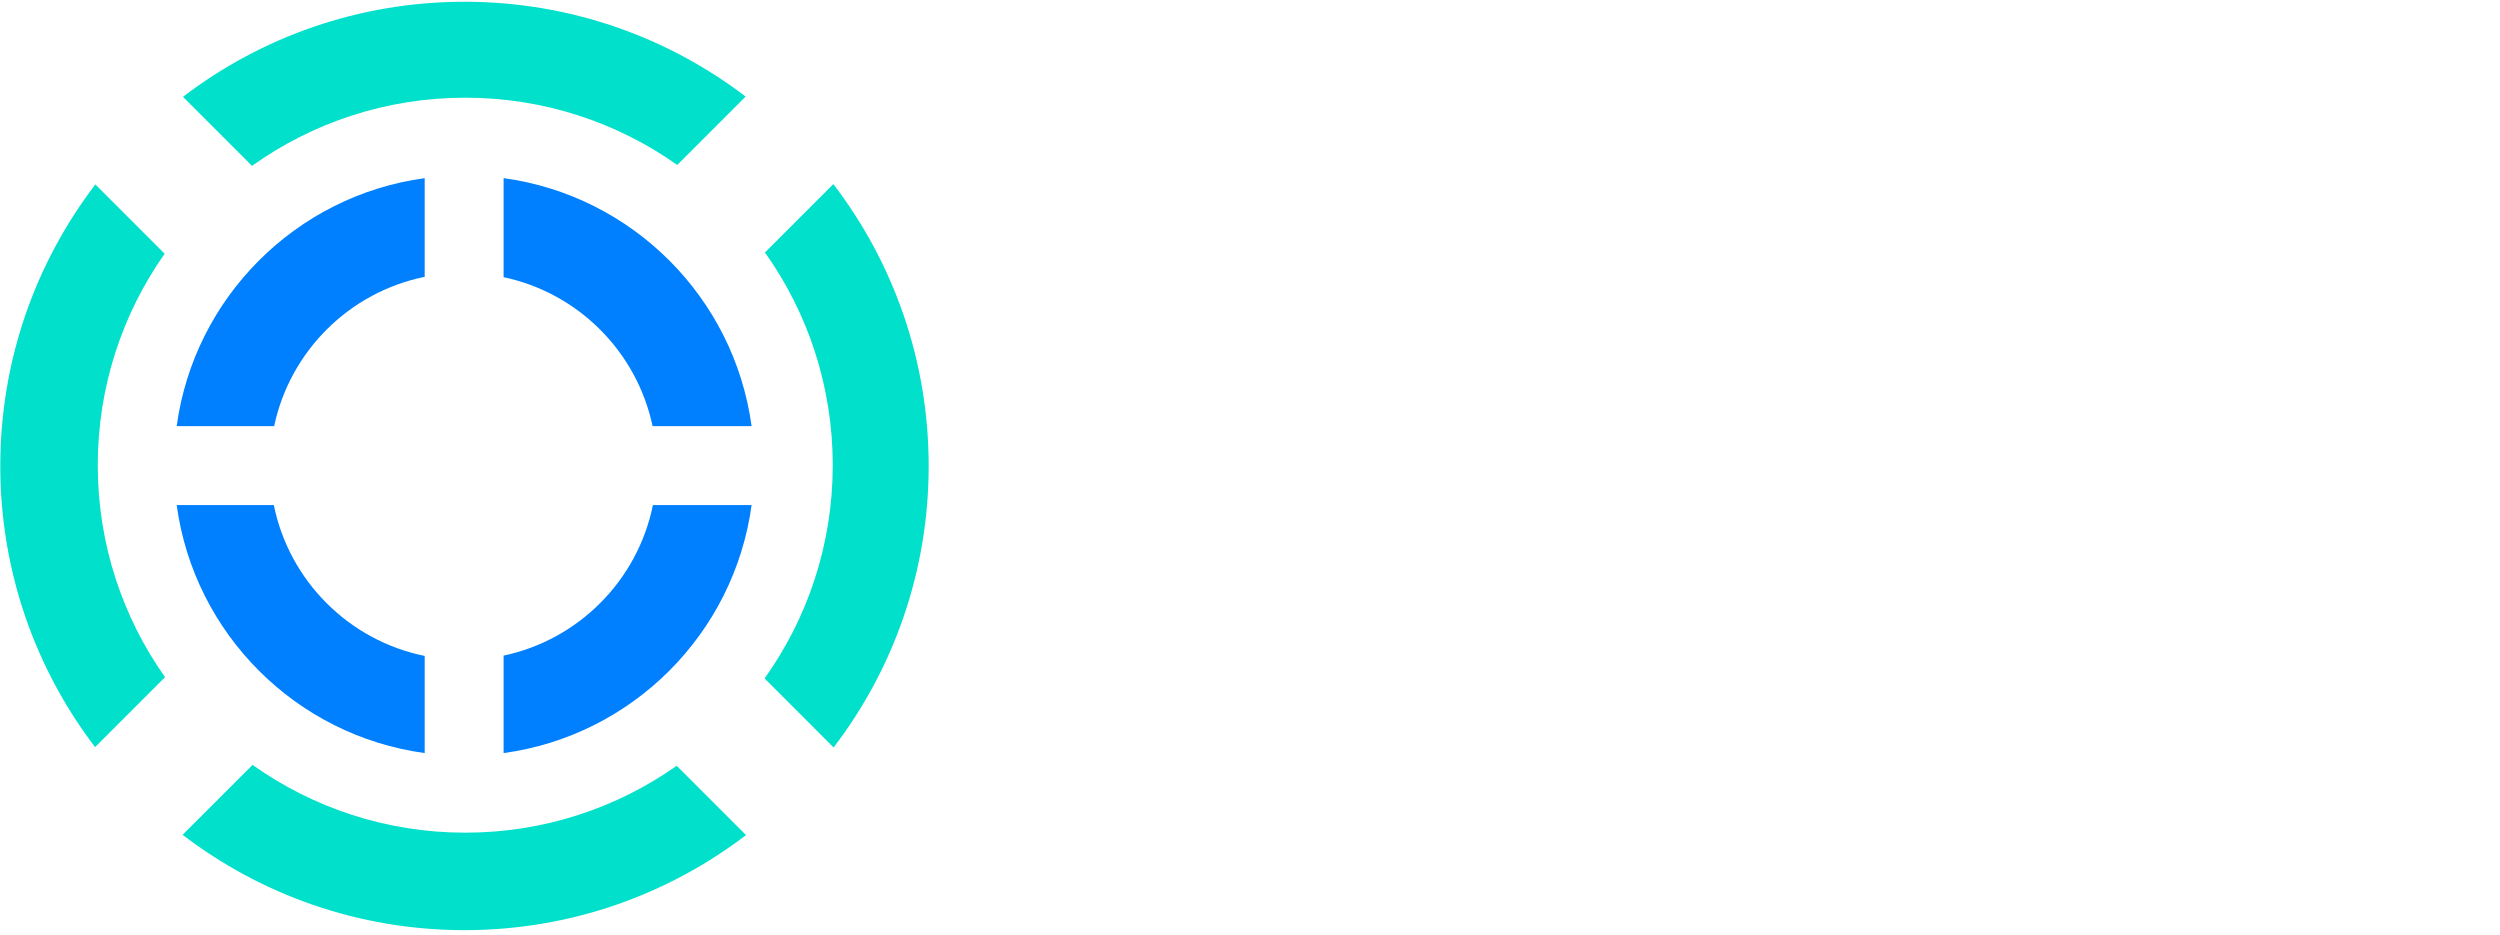
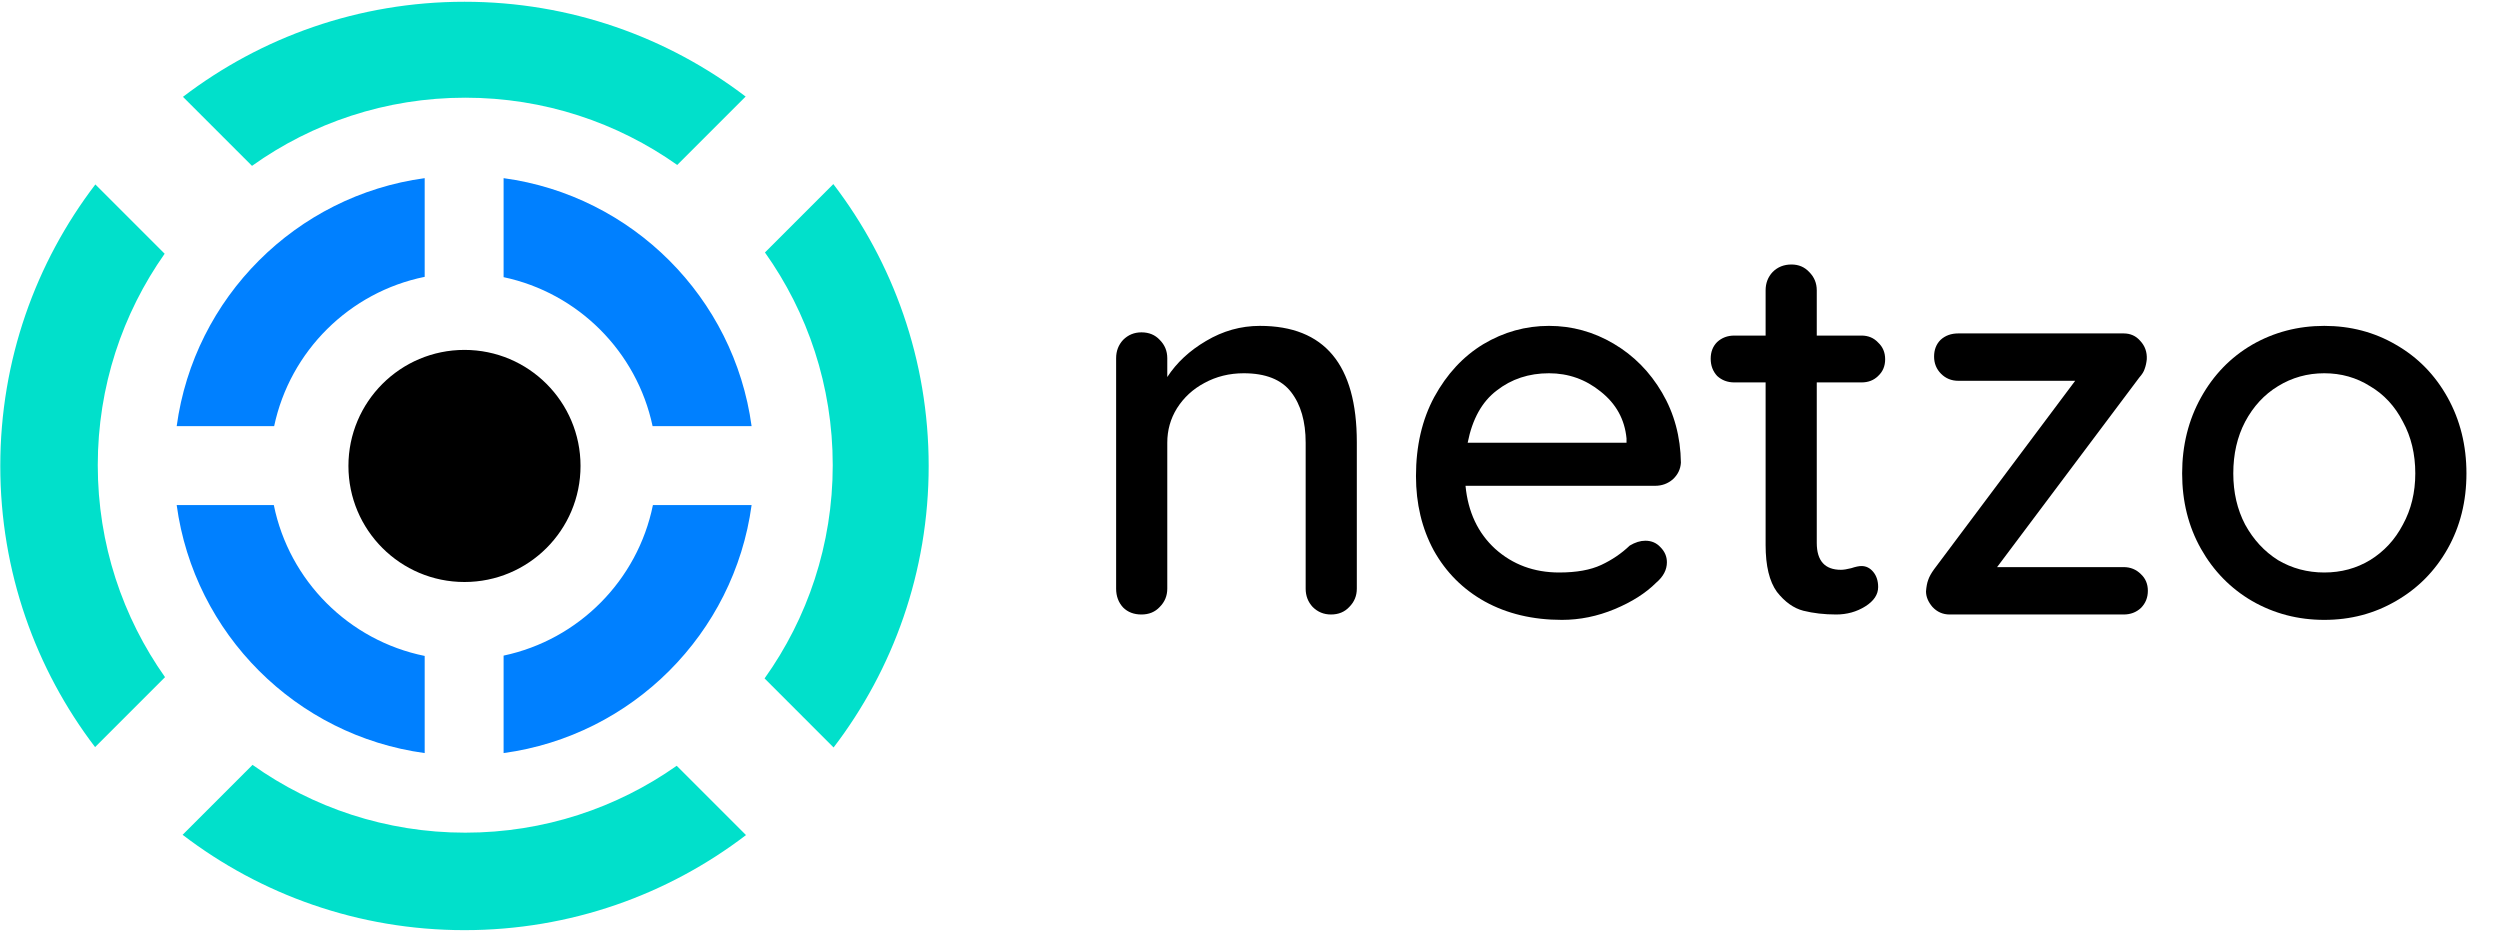
<svg xmlns="http://www.w3.org/2000/svg" width="460" height="172" fill="none" viewBox="0 0 460 172">
-   <path class="bg-[#000000] dark:bg-[#FFFFFF]" d="M231.821 59.962C243.71 59.962 249.655 67.095 249.655 81.362V108.311C249.655 109.632 249.192 110.755 248.268 111.68C247.409 112.605 246.286 113.067 244.899 113.067C243.578 113.067 242.455 112.605 241.531 111.68C240.672 110.755 240.242 109.632 240.242 108.311V81.461C240.242 77.564 239.351 74.46 237.567 72.148C235.784 69.836 232.878 68.68 228.849 68.68C226.207 68.68 223.796 69.275 221.616 70.464C219.502 71.587 217.818 73.139 216.563 75.121C215.374 77.036 214.78 79.15 214.78 81.461V108.311C214.78 109.632 214.317 110.755 213.392 111.68C212.534 112.605 211.411 113.067 210.024 113.067C208.637 113.067 207.514 112.638 206.655 111.779C205.797 110.854 205.367 109.699 205.367 108.311V65.906C205.367 64.585 205.797 63.462 206.655 62.538C207.58 61.613 208.703 61.151 210.024 61.151C211.411 61.151 212.534 61.613 213.392 62.538C214.317 63.462 214.78 64.585 214.78 65.906V69.374C216.497 66.732 218.875 64.519 221.913 62.736C225.018 60.886 228.32 59.962 231.821 59.962Z" />
-   <path class="bg-[#000000] dark:bg-[#FFFFFF]" d="M309.286 85.127C309.22 86.316 308.725 87.34 307.8 88.199C306.876 88.991 305.786 89.388 304.531 89.388H269.655C270.118 94.209 271.934 98.073 275.105 100.98C278.341 103.886 282.271 105.339 286.895 105.339C290.065 105.339 292.641 104.877 294.623 103.952C296.604 103.027 298.355 101.838 299.874 100.385C300.865 99.791 301.823 99.493 302.747 99.493C303.87 99.493 304.795 99.89 305.521 100.682C306.314 101.475 306.71 102.4 306.71 103.457C306.71 104.844 306.05 106.099 304.729 107.222C302.813 109.137 300.27 110.755 297.1 112.076C293.929 113.397 290.693 114.058 287.39 114.058C282.04 114.058 277.317 112.935 273.222 110.689C269.193 108.444 266.056 105.306 263.81 101.277C261.63 97.248 260.54 92.69 260.54 87.604C260.54 82.056 261.663 77.201 263.909 73.04C266.221 68.812 269.226 65.576 272.925 63.33C276.69 61.084 280.719 59.962 285.012 59.962C289.24 59.962 293.203 61.051 296.902 63.231C300.601 65.411 303.573 68.416 305.819 72.247C308.064 76.078 309.22 80.372 309.286 85.127ZM285.012 68.68C281.313 68.68 278.11 69.737 275.402 71.851C272.694 73.898 270.91 77.102 270.052 81.461H299.28V80.669C298.949 77.168 297.364 74.295 294.524 72.049C291.75 69.803 288.579 68.68 285.012 68.68Z" />
-   <path class="bg-[#000000] dark:bg-[#FFFFFF]" d="M334.285 70.365V99.89C334.285 103.192 335.771 104.844 338.743 104.844C339.206 104.844 339.833 104.745 340.626 104.546C341.418 104.282 342.046 104.15 342.508 104.15C343.367 104.15 344.094 104.513 344.688 105.24C345.283 105.967 345.58 106.891 345.58 108.014C345.58 109.401 344.787 110.59 343.202 111.581C341.617 112.572 339.833 113.067 337.852 113.067C335.672 113.067 333.657 112.836 331.808 112.374C330.025 111.911 328.406 110.755 326.953 108.906C325.566 106.99 324.873 104.117 324.873 100.286V70.365H319.126C317.871 70.365 316.814 69.968 315.956 69.176C315.163 68.317 314.767 67.26 314.767 66.005C314.767 64.75 315.163 63.727 315.956 62.934C316.814 62.141 317.871 61.745 319.126 61.745H324.873V53.422C324.873 52.101 325.302 50.979 326.161 50.054C327.085 49.129 328.241 48.667 329.628 48.667C330.949 48.667 332.039 49.129 332.898 50.054C333.823 50.979 334.285 52.101 334.285 53.422V61.745H342.508C343.763 61.745 344.787 62.174 345.58 63.033C346.438 63.826 346.868 64.849 346.868 66.104C346.868 67.359 346.438 68.383 345.58 69.176C344.787 69.968 343.763 70.365 342.508 70.365H334.285Z" />
-   <path class="bg-[#000000] dark:bg-[#FFFFFF]" d="M390.747 104.348C392.002 104.348 393.059 104.778 393.918 105.636C394.777 106.429 395.206 107.453 395.206 108.708C395.206 109.963 394.777 111.02 393.918 111.878C393.059 112.671 392.002 113.067 390.747 113.067H358.745C357.49 113.067 356.434 112.605 355.575 111.68C354.782 110.755 354.386 109.798 354.386 108.807C354.452 107.948 354.584 107.255 354.782 106.726C354.98 106.132 355.344 105.471 355.872 104.745L381.831 70.067H360.331C359.076 70.067 358.019 69.638 357.16 68.779C356.302 67.921 355.872 66.864 355.872 65.609C355.872 64.354 356.269 63.33 357.061 62.538C357.92 61.745 359.01 61.349 360.331 61.349H390.747C392.002 61.349 393.026 61.811 393.819 62.736C394.678 63.66 395.074 64.783 395.008 66.104C394.942 66.765 394.81 67.359 394.612 67.888C394.479 68.35 394.149 68.879 393.621 69.473L367.464 104.348H390.747Z" />
-   <path class="bg-[#000000] dark:bg-[#FFFFFF]" d="M453.826 87.109C453.826 92.261 452.67 96.885 450.358 100.98C448.046 105.075 444.876 108.278 440.847 110.59C436.884 112.902 432.491 114.058 427.669 114.058C422.848 114.058 418.422 112.902 414.393 110.59C410.43 108.278 407.292 105.075 404.981 100.98C402.669 96.885 401.513 92.261 401.513 87.109C401.513 81.957 402.669 77.3 404.981 73.139C407.292 68.978 410.43 65.741 414.393 63.429C418.422 61.117 422.848 59.962 427.669 59.962C432.491 59.962 436.884 61.117 440.847 63.429C444.876 65.741 448.046 68.978 450.358 73.139C452.67 77.3 453.826 81.957 453.826 87.109ZM444.413 87.109C444.413 83.542 443.654 80.372 442.135 77.597C440.682 74.757 438.667 72.578 436.091 71.058C433.581 69.473 430.774 68.68 427.669 68.68C424.565 68.68 421.725 69.473 419.149 71.058C416.639 72.578 414.624 74.757 413.105 77.597C411.652 80.372 410.925 83.542 410.925 87.109C410.925 90.61 411.652 93.747 413.105 96.521C414.624 99.295 416.639 101.475 419.149 103.06C421.725 104.58 424.565 105.339 427.669 105.339C430.774 105.339 433.581 104.58 436.091 103.06C438.667 101.475 440.682 99.295 442.135 96.521C443.654 93.747 444.413 90.61 444.413 87.109Z" />
-   <path fill="#01E0CB" bg-rule="evenodd" d="M85.464 171.147C104.941 171.147 122.895 164.628 137.263 153.653L124.513 140.903C113.51 148.657 100.09 153.211 85.607 153.211C71.02 153.211 57.513 148.592 46.466 140.737L33.6 153.603C47.98 164.608 65.958 171.147 85.464 171.147ZM17.496 137.468L30.366 124.598C22.57 113.577 17.989 100.12 17.989 85.593C17.989 71.11 22.543 57.69 30.297 46.687L17.547 33.937C6.572 48.305 0.053 66.259 0.053 85.736C0.053 105.182 6.552 123.111 17.496 137.468ZM170.876 85.736C170.876 105.212 164.357 123.166 153.382 137.534L140.681 124.832C148.578 113.768 153.224 100.223 153.224 85.593C153.224 71.007 148.606 57.499 140.751 46.453L153.332 33.871C164.337 48.251 170.876 66.23 170.876 85.736ZM137.197 17.767C122.84 6.823 104.911 0.324 85.464 0.324C65.988 0.324 48.034 6.843 33.666 17.817L46.368 30.519C57.432 22.622 70.977 17.976 85.607 17.976C100.134 17.976 113.591 22.557 124.612 30.353L137.197 17.767Z" clip-rule="evenodd" />
-   <path class="bg-[#000000] dark:bg-[#FFFFFF]" d="M106.817 85.736C106.817 97.528 97.257 107.088 85.464 107.088C73.671 107.088 64.111 97.528 64.111 85.736C64.111 73.943 73.671 64.383 85.464 64.383C97.257 64.383 106.817 73.943 106.817 85.736Z" />
-   <path fill="#0080FF" bg-rule="evenodd" d="M78.142 32.78C54.468 35.999 35.729 54.739 32.51 78.413H50.443C53.364 64.604 64.293 53.75 78.142 50.939V32.78ZM120.077 78.413C117.176 64.699 106.377 53.899 92.662 50.998V32.78C116.337 35.999 135.076 54.739 138.295 78.413H120.077ZM92.662 120.633C106.472 117.711 117.325 106.782 120.136 92.933H138.295C135.076 116.607 116.337 135.347 92.662 138.566V120.633ZM50.384 92.933C53.214 106.877 64.198 117.861 78.142 120.692V138.566C54.468 135.347 35.729 116.607 32.51 92.933H50.384Z" clip-rule="evenodd" />
+   <path fill="currentColor" d="M231.821 59.962C243.71 59.962 249.655 67.095 249.655 81.362V108.311C249.655 109.632 249.192 110.755 248.268 111.68C247.409 112.605 246.286 113.067 244.899 113.067C243.578 113.067 242.455 112.605 241.531 111.68C240.672 110.755 240.242 109.632 240.242 108.311V81.461C240.242 77.564 239.351 74.46 237.567 72.148C235.784 69.836 232.878 68.68 228.849 68.68C226.207 68.68 223.796 69.275 221.616 70.464C219.502 71.587 217.818 73.139 216.563 75.121C215.374 77.036 214.78 79.15 214.78 81.461V108.311C214.78 109.632 214.317 110.755 213.392 111.68C212.534 112.605 211.411 113.067 210.024 113.067C208.637 113.067 207.514 112.638 206.655 111.779C205.797 110.854 205.367 109.699 205.367 108.311V65.906C205.367 64.585 205.797 63.462 206.655 62.538C207.58 61.613 208.703 61.151 210.024 61.151C211.411 61.151 212.534 61.613 213.392 62.538C214.317 63.462 214.78 64.585 214.78 65.906V69.374C216.497 66.732 218.875 64.519 221.913 62.736C225.018 60.886 228.32 59.962 231.821 59.962Z" />
+   <path fill="currentColor" d="M309.286 85.127C309.22 86.316 308.725 87.34 307.8 88.199C306.876 88.991 305.786 89.388 304.531 89.388H269.655C270.118 94.209 271.934 98.073 275.105 100.98C278.341 103.886 282.271 105.339 286.895 105.339C290.065 105.339 292.641 104.877 294.623 103.952C296.604 103.027 298.355 101.838 299.874 100.385C300.865 99.791 301.823 99.493 302.747 99.493C303.87 99.493 304.795 99.89 305.521 100.682C306.314 101.475 306.71 102.4 306.71 103.457C306.71 104.844 306.05 106.099 304.729 107.222C302.813 109.137 300.27 110.755 297.1 112.076C293.929 113.397 290.693 114.058 287.39 114.058C282.04 114.058 277.317 112.935 273.222 110.689C269.193 108.444 266.056 105.306 263.81 101.277C261.63 97.248 260.54 92.69 260.54 87.604C260.54 82.056 261.663 77.201 263.909 73.04C266.221 68.812 269.226 65.576 272.925 63.33C276.69 61.084 280.719 59.962 285.012 59.962C289.24 59.962 293.203 61.051 296.902 63.231C300.601 65.411 303.573 68.416 305.819 72.247C308.064 76.078 309.22 80.372 309.286 85.127ZM285.012 68.68C281.313 68.68 278.11 69.737 275.402 71.851C272.694 73.898 270.91 77.102 270.052 81.461H299.28V80.669C298.949 77.168 297.364 74.295 294.524 72.049C291.75 69.803 288.579 68.68 285.012 68.68Z" />
+   <path fill="currentColor" d="M334.285 70.365V99.89C334.285 103.192 335.771 104.844 338.743 104.844C339.206 104.844 339.833 104.745 340.626 104.546C341.418 104.282 342.046 104.15 342.508 104.15C343.367 104.15 344.094 104.513 344.688 105.24C345.283 105.967 345.58 106.891 345.58 108.014C345.58 109.401 344.787 110.59 343.202 111.581C341.617 112.572 339.833 113.067 337.852 113.067C335.672 113.067 333.657 112.836 331.808 112.374C330.025 111.911 328.406 110.755 326.953 108.906C325.566 106.99 324.873 104.117 324.873 100.286V70.365H319.126C317.871 70.365 316.814 69.968 315.956 69.176C315.163 68.317 314.767 67.26 314.767 66.005C314.767 64.75 315.163 63.727 315.956 62.934C316.814 62.141 317.871 61.745 319.126 61.745H324.873V53.422C324.873 52.101 325.302 50.979 326.161 50.054C327.085 49.129 328.241 48.667 329.628 48.667C330.949 48.667 332.039 49.129 332.898 50.054C333.823 50.979 334.285 52.101 334.285 53.422V61.745H342.508C343.763 61.745 344.787 62.174 345.58 63.033C346.438 63.826 346.868 64.849 346.868 66.104C346.868 67.359 346.438 68.383 345.58 69.176C344.787 69.968 343.763 70.365 342.508 70.365H334.285Z" />
+   <path fill="currentColor" d="M390.747 104.348C392.002 104.348 393.059 104.778 393.918 105.636C394.777 106.429 395.206 107.453 395.206 108.708C395.206 109.963 394.777 111.02 393.918 111.878C393.059 112.671 392.002 113.067 390.747 113.067H358.745C357.49 113.067 356.434 112.605 355.575 111.68C354.782 110.755 354.386 109.798 354.386 108.807C354.452 107.948 354.584 107.255 354.782 106.726C354.98 106.132 355.344 105.471 355.872 104.745L381.831 70.067H360.331C359.076 70.067 358.019 69.638 357.16 68.779C356.302 67.921 355.872 66.864 355.872 65.609C355.872 64.354 356.269 63.33 357.061 62.538C357.92 61.745 359.01 61.349 360.331 61.349H390.747C392.002 61.349 393.026 61.811 393.819 62.736C394.678 63.66 395.074 64.783 395.008 66.104C394.942 66.765 394.81 67.359 394.612 67.888C394.479 68.35 394.149 68.879 393.621 69.473L367.464 104.348H390.747Z" />
+   <path fill="currentColor" d="M453.826 87.109C453.826 92.261 452.67 96.885 450.358 100.98C448.046 105.075 444.876 108.278 440.847 110.59C436.884 112.902 432.491 114.058 427.669 114.058C422.848 114.058 418.422 112.902 414.393 110.59C410.43 108.278 407.292 105.075 404.981 100.98C402.669 96.885 401.513 92.261 401.513 87.109C401.513 81.957 402.669 77.3 404.981 73.139C407.292 68.978 410.43 65.741 414.393 63.429C418.422 61.117 422.848 59.962 427.669 59.962C432.491 59.962 436.884 61.117 440.847 63.429C444.876 65.741 448.046 68.978 450.358 73.139C452.67 77.3 453.826 81.957 453.826 87.109ZM444.413 87.109C444.413 83.542 443.654 80.372 442.135 77.597C440.682 74.757 438.667 72.578 436.091 71.058C433.581 69.473 430.774 68.68 427.669 68.68C424.565 68.68 421.725 69.473 419.149 71.058C416.639 72.578 414.624 74.757 413.105 77.597C411.652 80.372 410.925 83.542 410.925 87.109C410.925 90.61 411.652 93.747 413.105 96.521C414.624 99.295 416.639 101.475 419.149 103.06C421.725 104.58 424.565 105.339 427.669 105.339C430.774 105.339 433.581 104.58 436.091 103.06C438.667 101.475 440.682 99.295 442.135 96.521C443.654 93.747 444.413 90.61 444.413 87.109Z" />
+   <path fill="#01E0CB" fill-rule="evenodd" d="M85.464 171.147C104.941 171.147 122.895 164.628 137.263 153.653L124.513 140.903C113.51 148.657 100.09 153.211 85.607 153.211C71.02 153.211 57.513 148.592 46.466 140.737L33.6 153.603C47.98 164.608 65.958 171.147 85.464 171.147ZM17.496 137.468L30.366 124.598C22.57 113.577 17.989 100.12 17.989 85.593C17.989 71.11 22.543 57.69 30.297 46.687L17.547 33.937C6.572 48.305 0.053 66.259 0.053 85.736C0.053 105.182 6.552 123.111 17.496 137.468ZM170.876 85.736C170.876 105.212 164.357 123.166 153.382 137.534L140.681 124.832C148.578 113.768 153.224 100.223 153.224 85.593C153.224 71.007 148.606 57.499 140.751 46.453L153.332 33.871C164.337 48.251 170.876 66.23 170.876 85.736ZM137.197 17.767C122.84 6.823 104.911 0.324 85.464 0.324C65.988 0.324 48.034 6.843 33.666 17.817L46.368 30.519C57.432 22.622 70.977 17.976 85.607 17.976C100.134 17.976 113.591 22.557 124.612 30.353L137.197 17.767Z" clip-rule="evenodd" />
+   <path fill="currentColor" d="M106.817 85.736C106.817 97.528 97.257 107.088 85.464 107.088C73.671 107.088 64.111 97.528 64.111 85.736C64.111 73.943 73.671 64.383 85.464 64.383C97.257 64.383 106.817 73.943 106.817 85.736Z" />
+   <path fill="#0080FF" fill-rule="evenodd" d="M78.142 32.78C54.468 35.999 35.729 54.739 32.51 78.413H50.443C53.364 64.604 64.293 53.75 78.142 50.939V32.78ZM120.077 78.413C117.176 64.699 106.377 53.899 92.662 50.998V32.78C116.337 35.999 135.076 54.739 138.295 78.413H120.077ZM92.662 120.633C106.472 117.711 117.325 106.782 120.136 92.933H138.295C135.076 116.607 116.337 135.347 92.662 138.566V120.633ZM50.384 92.933C53.214 106.877 64.198 117.861 78.142 120.692V138.566C54.468 135.347 35.729 116.607 32.51 92.933H50.384Z" clip-rule="evenodd" />
</svg>
